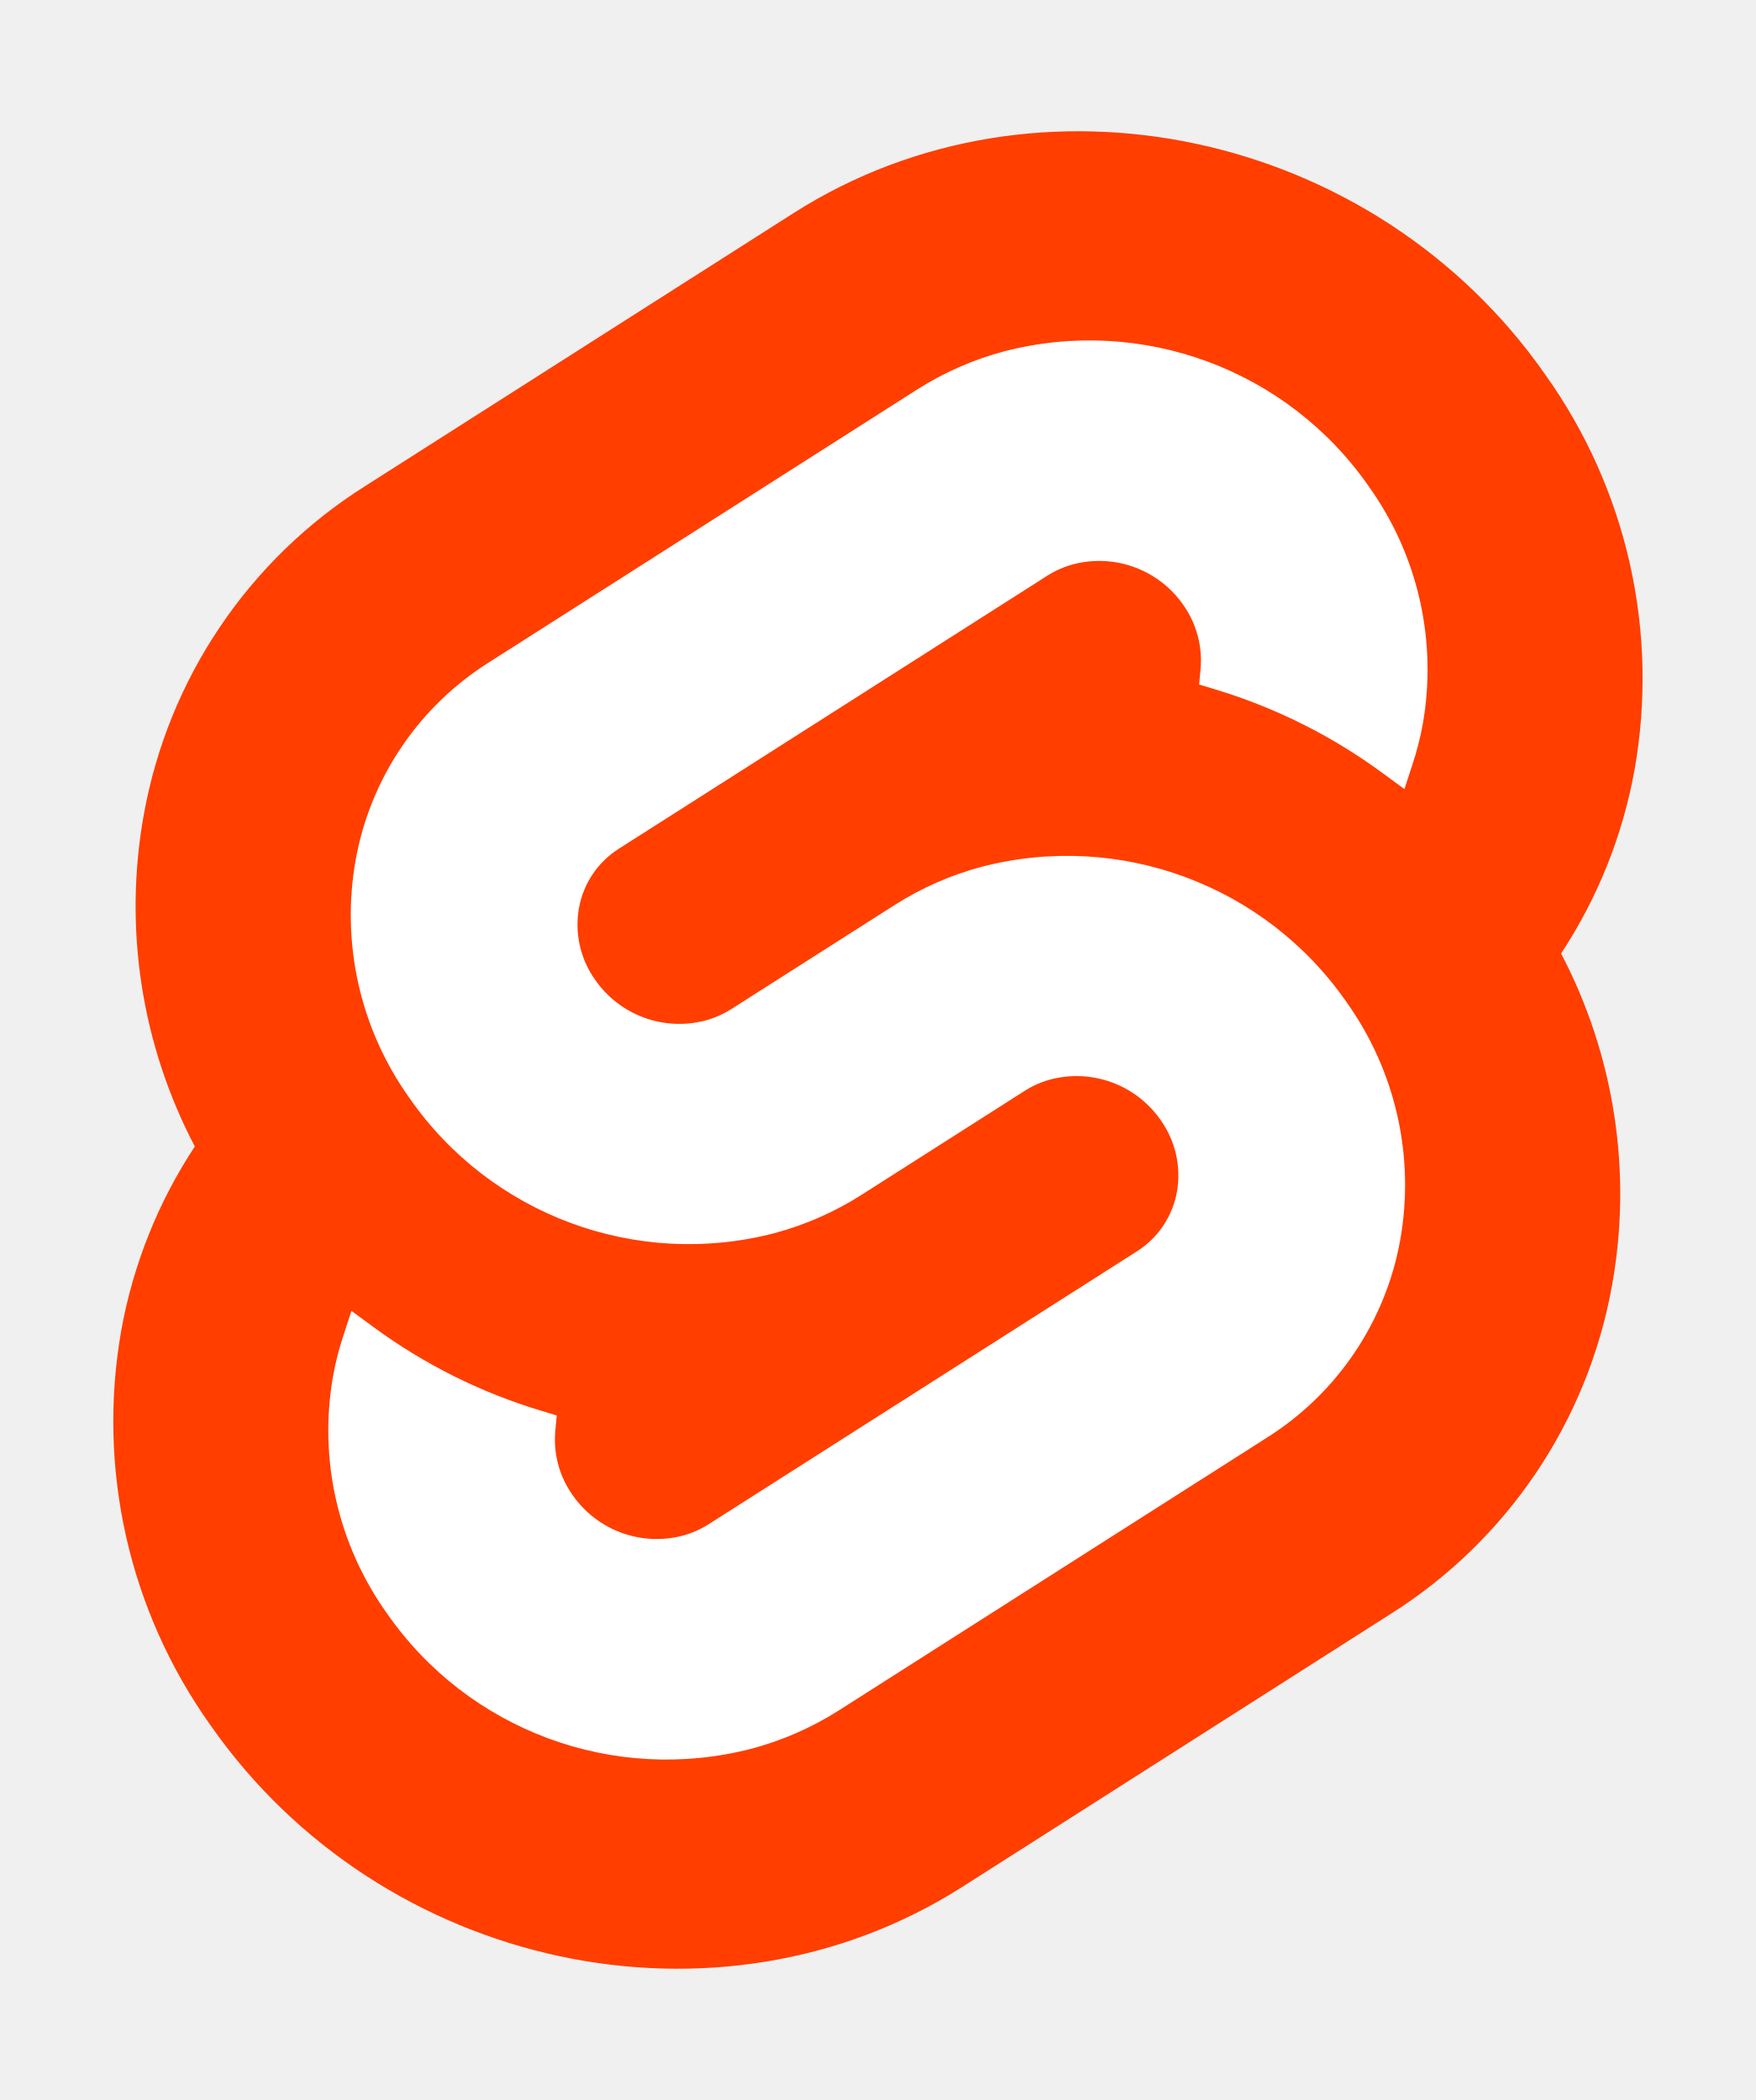
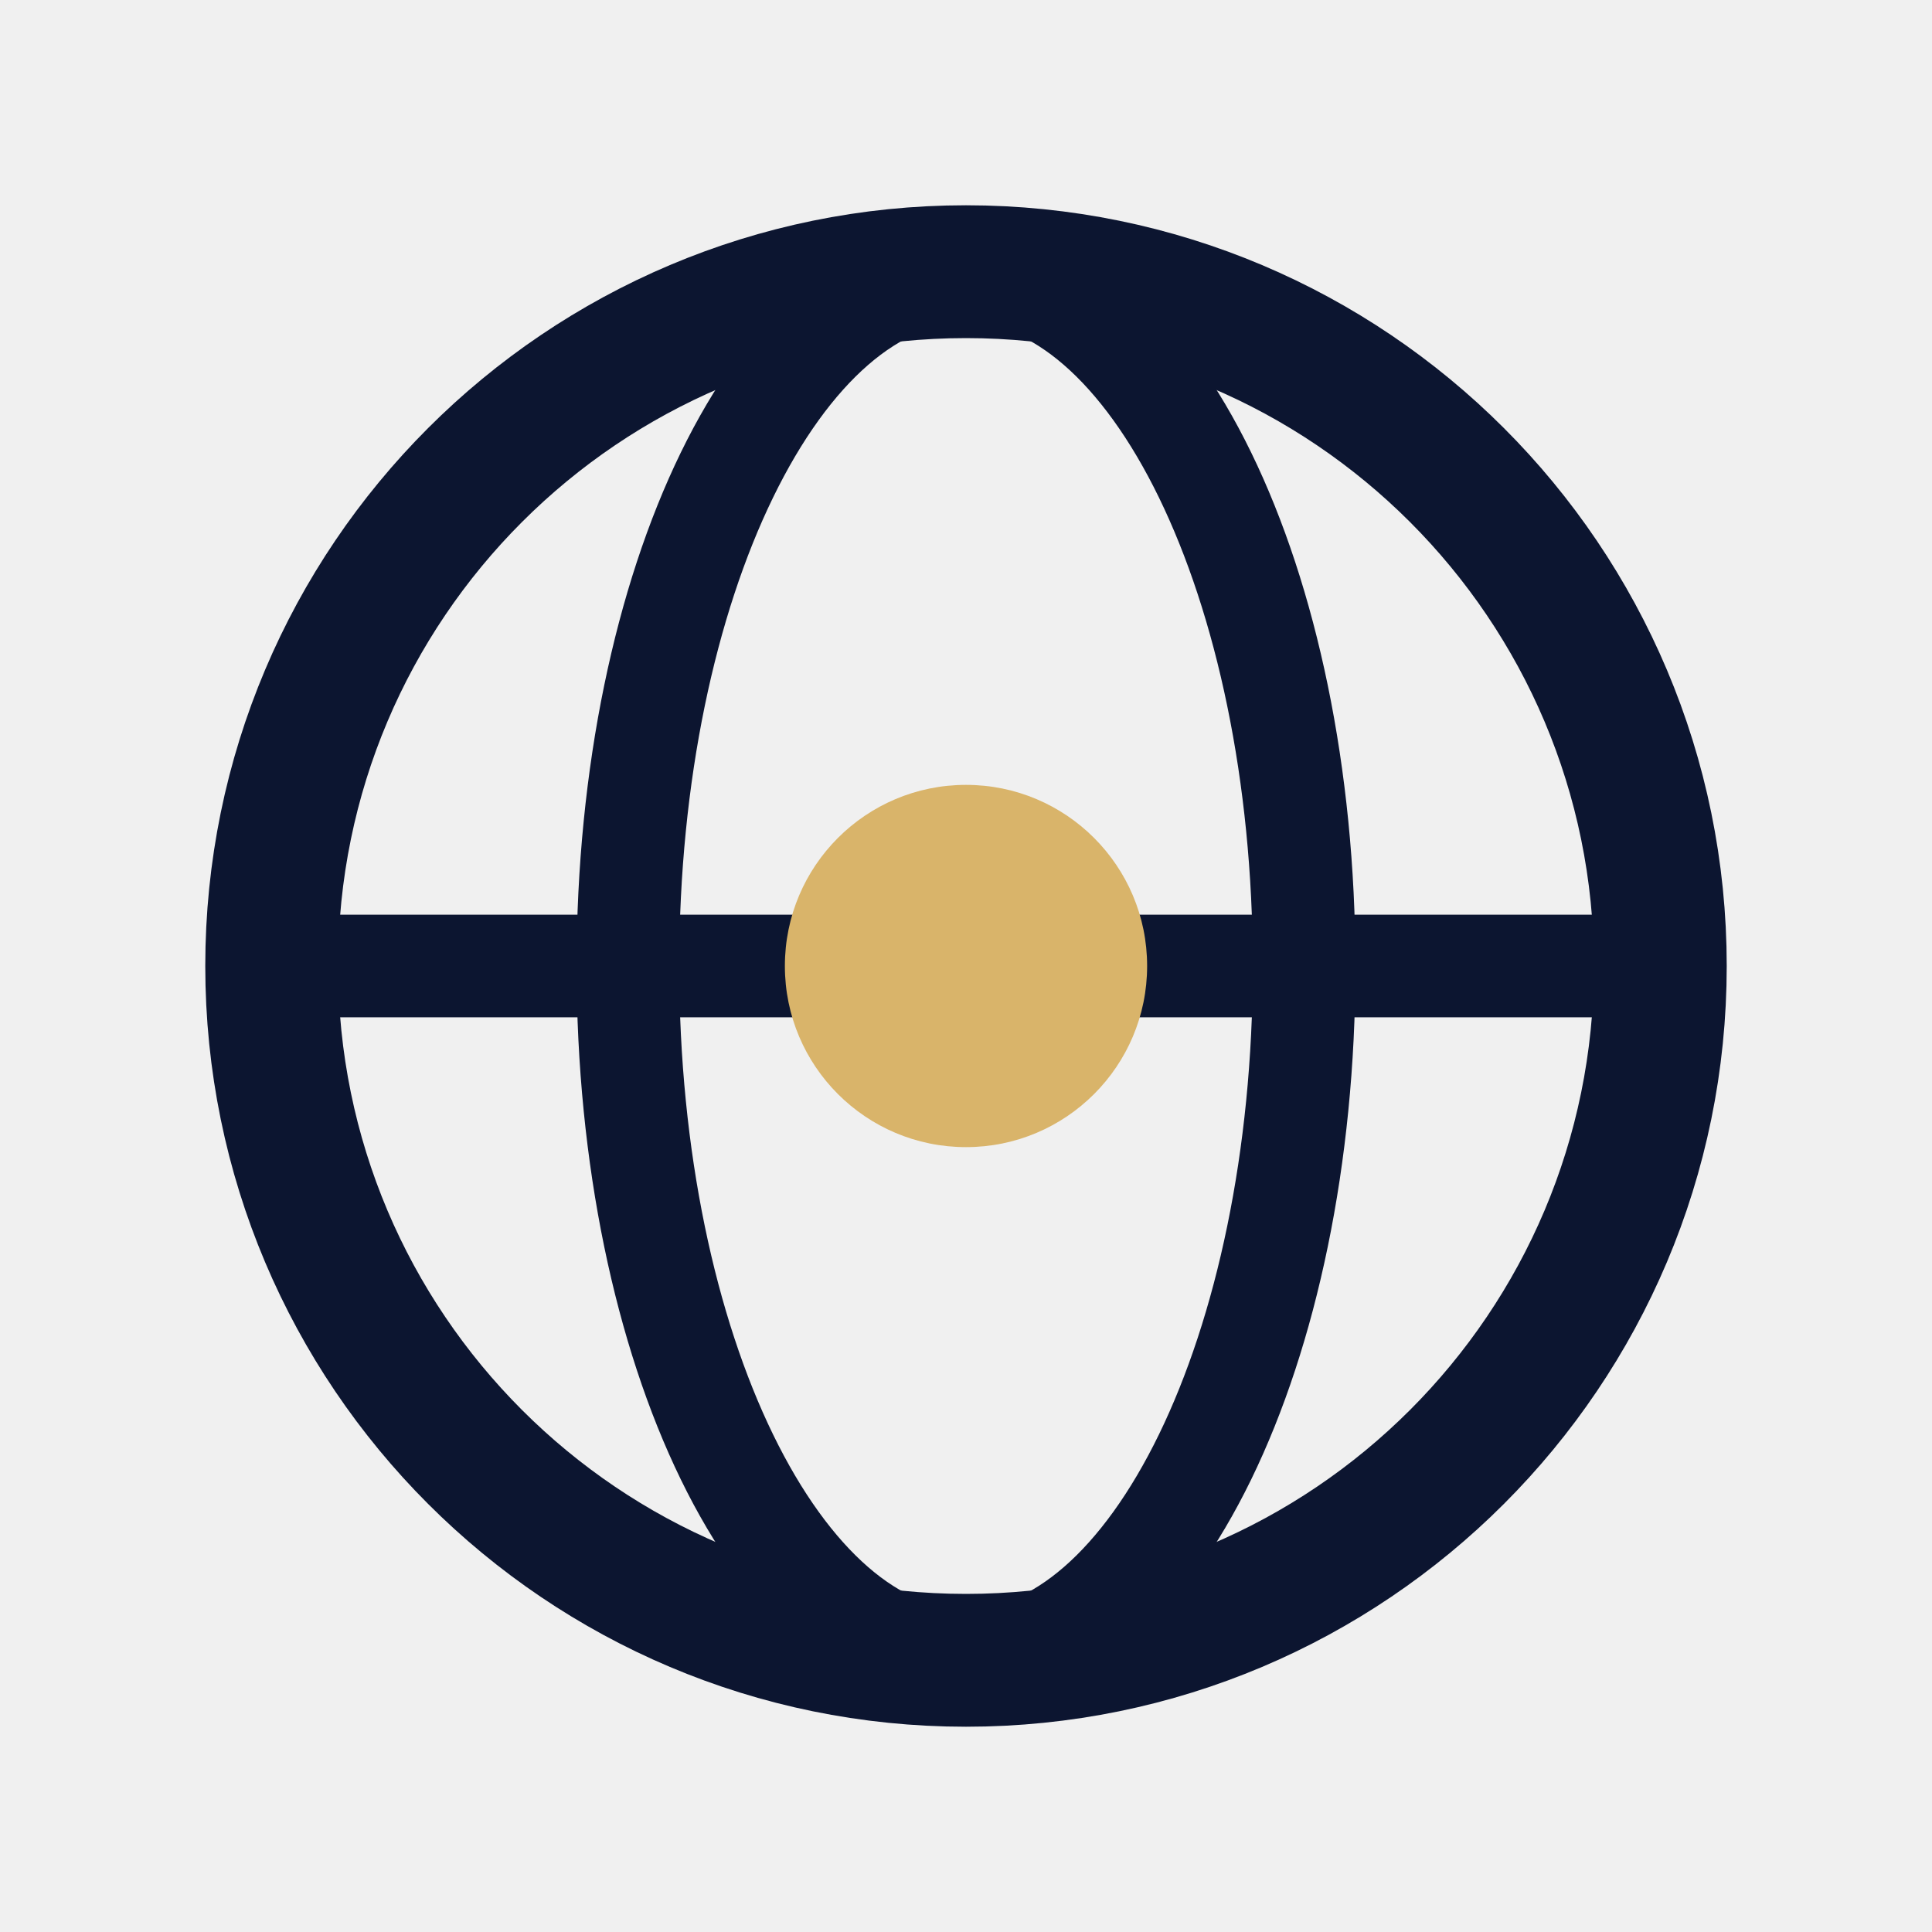
- <svg xmlns="http://www.w3.org/2000/svg" width="107" height="128" viewBox="0 0 107 128">
-   <path d="M94.157 22.819c-10.4-14.885-30.94-19.297-45.792-9.835L22.282 29.608A29.92 29.92 0 0 0 8.764 49.65a31.5 31.5 0 0 0 3.108 20.231 30 30 0 0 0-4.477 11.183 31.9 31.9 0 0 0 5.448 24.116c10.402 14.887 30.942 19.297 45.791 9.835l26.083-16.624A29.92 29.92 0 0 0 98.235 78.35a31.53 31.53 0 0 0-3.105-20.232 30 30 0 0 0 4.474-11.182 31.88 31.88 0 0 0-5.447-24.116" style="fill:#ff3e00" />
-   <path d="M45.817 106.582a20.72 20.72 0 0 1-22.237-8.243 19.17 19.17 0 0 1-3.277-14.503 18 18 0 0 1 .624-2.435l.49-1.498 1.337.981a33.6 33.6 0 0 0 10.203 5.098l.97.294-.09.968a5.85 5.85 0 0 0 1.052 3.878 6.24 6.24 0 0 0 6.695 2.485 5.8 5.8 0 0 0 1.603-.704L69.27 76.28a5.43 5.43 0 0 0 2.45-3.631 5.8 5.8 0 0 0-.987-4.371 6.24 6.24 0 0 0-6.698-2.487 5.7 5.7 0 0 0-1.6.704l-9.953 6.345a19 19 0 0 1-5.296 2.326 20.72 20.72 0 0 1-22.237-8.243 19.17 19.17 0 0 1-3.277-14.502 17.99 17.99 0 0 1 8.13-12.052l26.081-16.623a19 19 0 0 1 5.3-2.329 20.72 20.72 0 0 1 22.237 8.243 19.17 19.17 0 0 1 3.277 14.503 18 18 0 0 1-.624 2.435l-.49 1.498-1.337-.98a33.6 33.6 0 0 0-10.203-5.1l-.97-.294.09-.968a5.86 5.86 0 0 0-1.052-3.878 6.24 6.24 0 0 0-6.696-2.485 5.8 5.8 0 0 0-1.602.704L37.73 51.72a5.42 5.42 0 0 0-2.449 3.63 5.79 5.79 0 0 0 .986 4.372 6.24 6.24 0 0 0 6.698 2.486 5.8 5.8 0 0 0 1.602-.704l9.952-6.342a19 19 0 0 1 5.295-2.328 20.72 20.72 0 0 1 22.237 8.242 19.17 19.17 0 0 1 3.277 14.503 18 18 0 0 1-8.13 12.053l-26.081 16.622a19 19 0 0 1-5.3 2.328" style="fill:#fff" />
+ <svg xmlns="http://www.w3.org/2000/svg" viewBox="0 0 32 32" width="32" height="32" role="img" aria-label="Ambient Atlas">
+   <style>
+     /* Linework adapts to the browser tab theme so the mark stays visible on
+        both light and dark chrome. The gold core is a mid-tone accent that
+        reads on either. */
+     .ink { stroke: #0c1530; }
+     @media (prefers-color-scheme: dark) {
+       .ink { stroke: #eef1f8; }
+     }
+   </style>
+   <g class="ink" fill="none" stroke-linecap="round">
+     <circle cx="16" cy="16" r="11.5" stroke-width="2.2" />
+     <line x1="4.5" y1="16" x2="27.5" y2="16" stroke-width="1.7" />
+     <ellipse cx="16" cy="16" rx="5.6" ry="11.5" stroke-width="1.7" />
+   </g>
+   <circle cx="16" cy="16" r="3" fill="#d9b46a" />
</svg>
